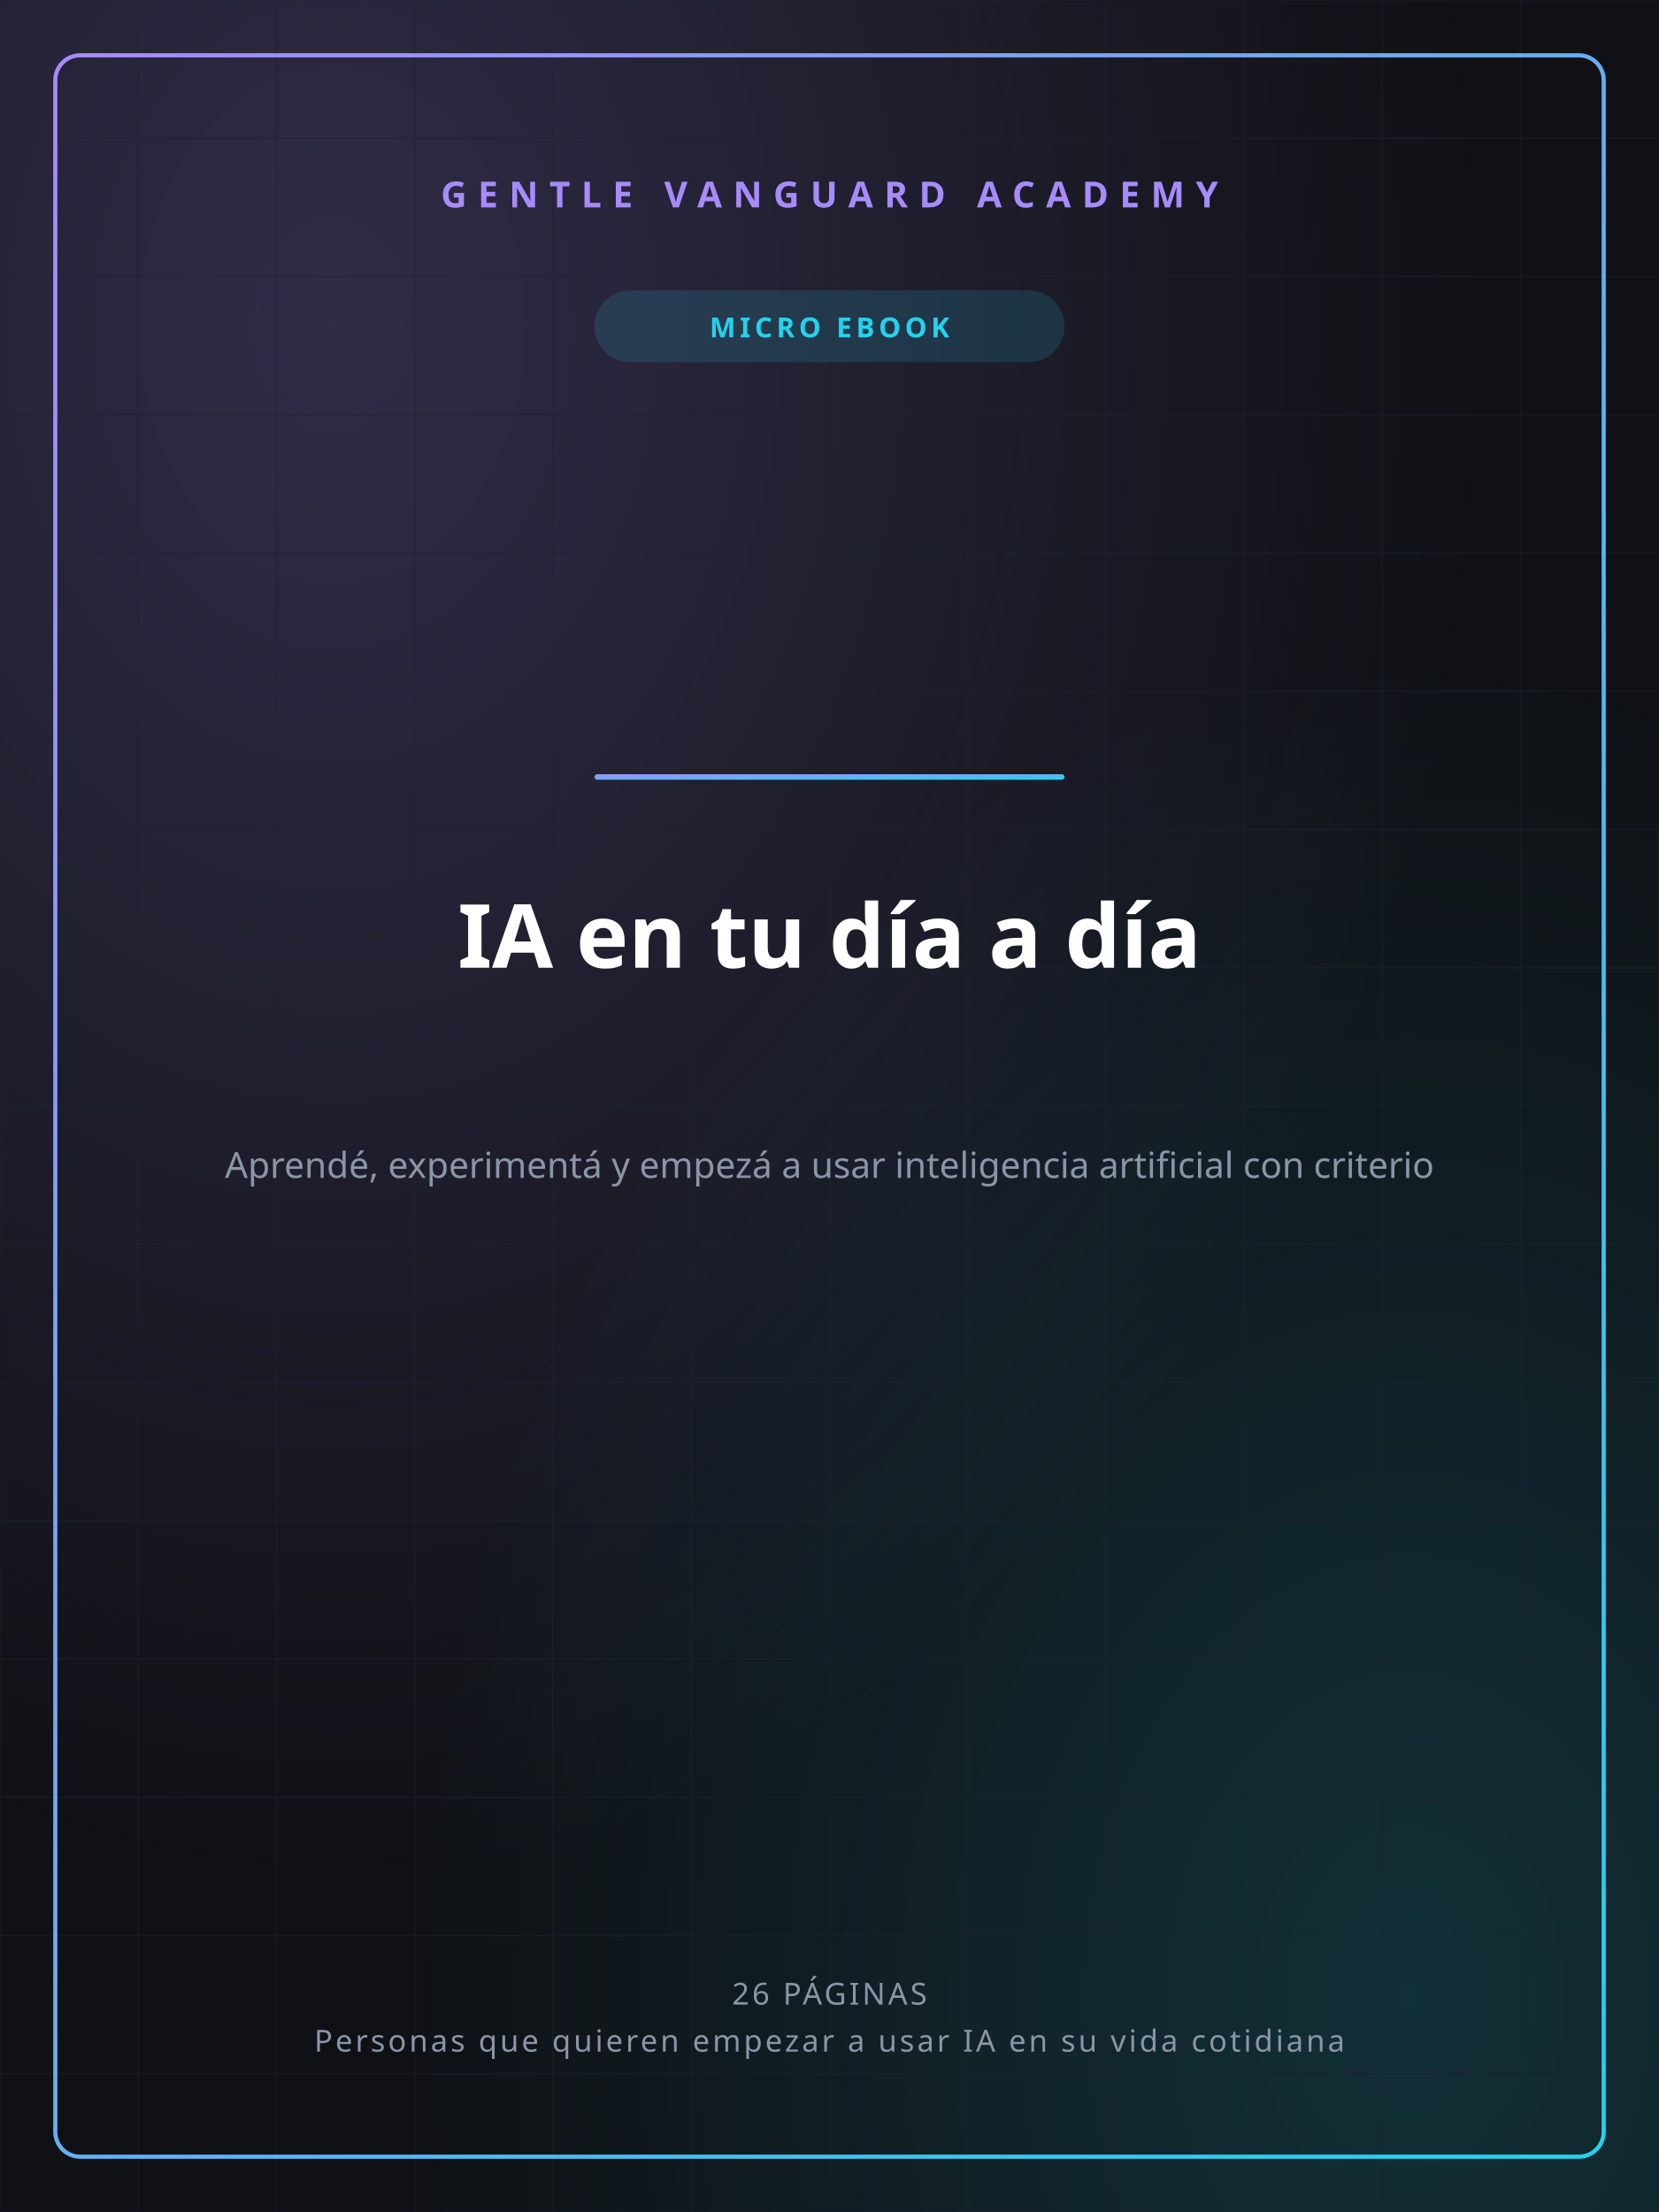
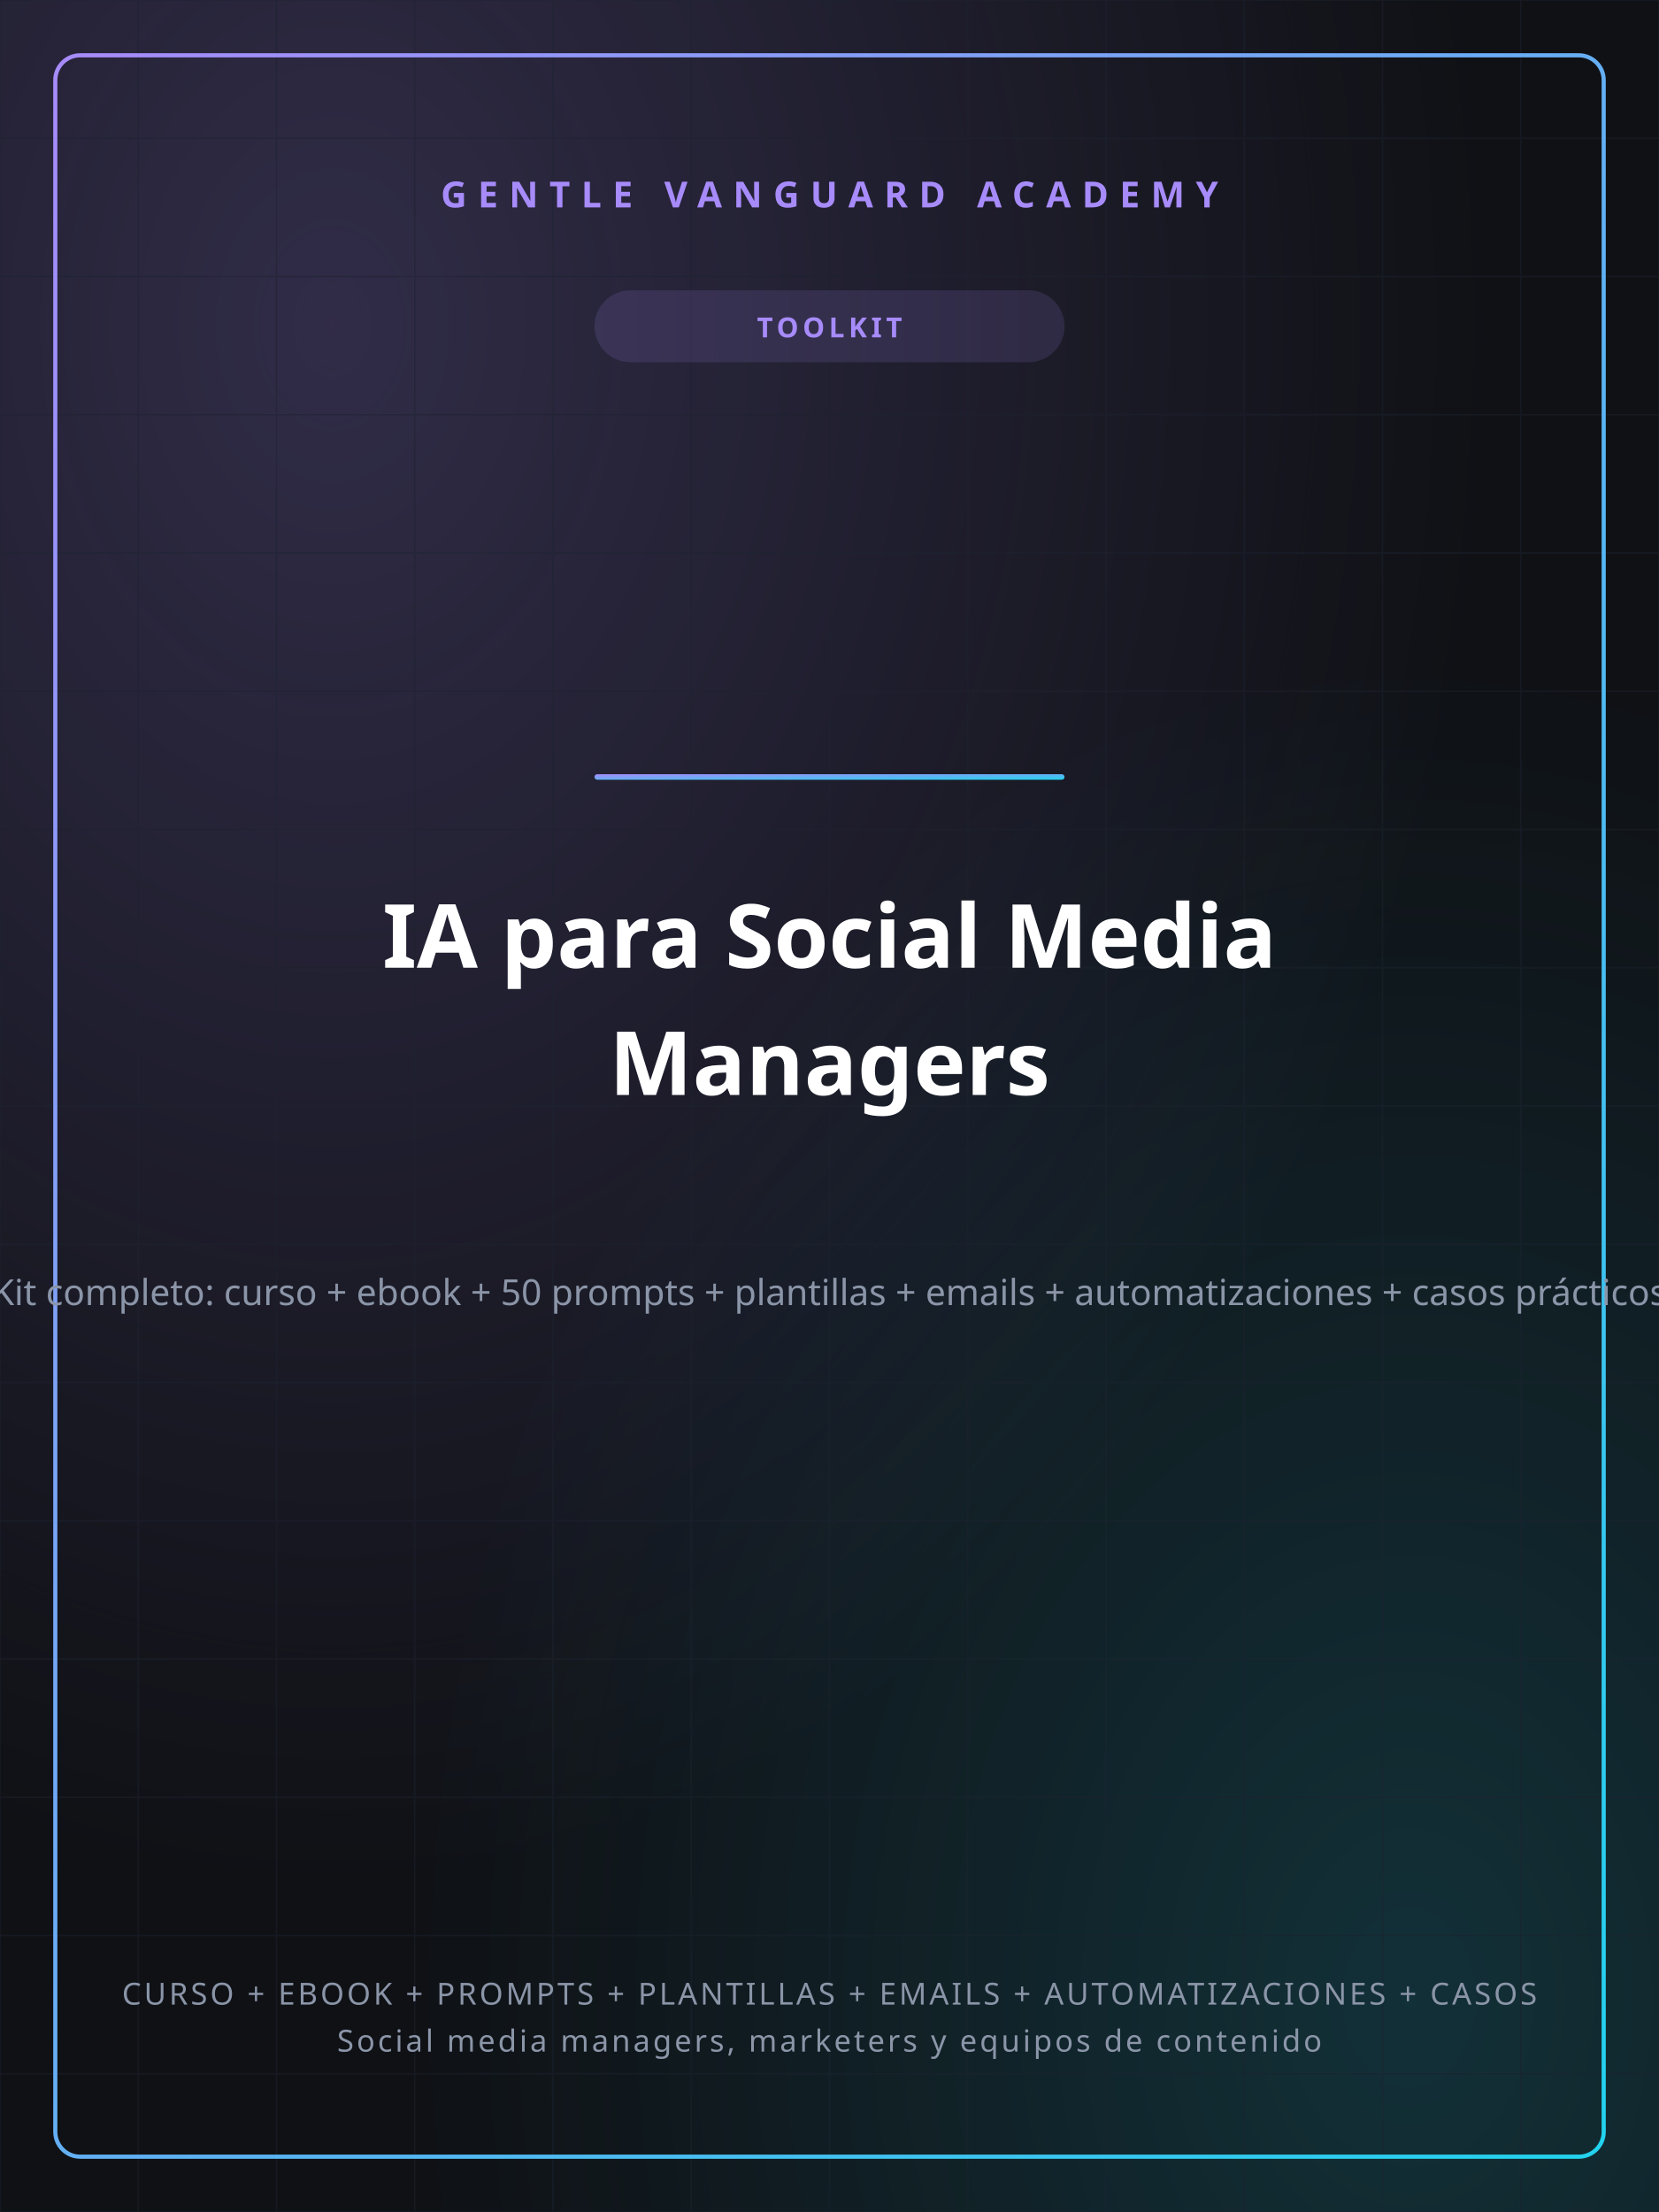
<svg xmlns="http://www.w3.org/2000/svg" width="1200" height="1600" viewBox="0 0 1200 1600">
  <defs>
    <linearGradient id="gvGrad" x1="0" y1="0" x2="1" y2="1">
      <stop offset="0%" stop-color="#A78BFA" />
      <stop offset="100%" stop-color="#22D3EE" />
    </linearGradient>
    <radialGradient id="glowA" cx="0.2" cy="0.15" r="0.7">
      <stop offset="0%" stop-color="#A78BFA" stop-opacity="0.22" />
      <stop offset="100%" stop-color="#A78BFA" stop-opacity="0" />
    </radialGradient>
    <radialGradient id="glowB" cx="0.85" cy="0.9" r="0.6">
      <stop offset="0%" stop-color="#22D3EE" stop-opacity="0.16" />
      <stop offset="100%" stop-color="#22D3EE" stop-opacity="0" />
    </radialGradient>
  </defs>
  <rect width="1200" height="1600" fill="#0F1115" />
  <rect width="1200" height="1600" fill="url(#glowA)" />
  <rect width="1200" height="1600" fill="url(#glowB)" />
  <g stroke="#1c2230" stroke-width="1" opacity="0.5">
    <line x1="0" y1="0" x2="0" y2="1600" />
    <line x1="100" y1="0" x2="100" y2="1600" />
    <line x1="200" y1="0" x2="200" y2="1600" />
    <line x1="300" y1="0" x2="300" y2="1600" />
    <line x1="400" y1="0" x2="400" y2="1600" />
    <line x1="500" y1="0" x2="500" y2="1600" />
    <line x1="600" y1="0" x2="600" y2="1600" />
    <line x1="700" y1="0" x2="700" y2="1600" />
    <line x1="800" y1="0" x2="800" y2="1600" />
    <line x1="900" y1="0" x2="900" y2="1600" />
    <line x1="1000" y1="0" x2="1000" y2="1600" />
    <line x1="1100" y1="0" x2="1100" y2="1600" />
    <line x1="1200" y1="0" x2="1200" y2="1600" />
    <line x1="0" y1="0" x2="1200" y2="0" />
    <line x1="0" y1="100" x2="1200" y2="100" />
    <line x1="0" y1="200" x2="1200" y2="200" />
    <line x1="0" y1="300" x2="1200" y2="300" />
    <line x1="0" y1="400" x2="1200" y2="400" />
    <line x1="0" y1="500" x2="1200" y2="500" />
    <line x1="0" y1="600" x2="1200" y2="600" />
    <line x1="0" y1="700" x2="1200" y2="700" />
    <line x1="0" y1="800" x2="1200" y2="800" />
    <line x1="0" y1="900" x2="1200" y2="900" />
    <line x1="0" y1="1000" x2="1200" y2="1000" />
    <line x1="0" y1="1100" x2="1200" y2="1100" />
    <line x1="0" y1="1200" x2="1200" y2="1200" />
    <line x1="0" y1="1300" x2="1200" y2="1300" />
    <line x1="0" y1="1400" x2="1200" y2="1400" />
    <line x1="0" y1="1500" x2="1200" y2="1500" />
    <line x1="0" y1="1600" x2="1200" y2="1600" />
  </g>
  <rect x="40" y="40" width="1120" height="1520" fill="none" stroke="url(#gvGrad)" stroke-width="3" rx="18" />
  <text x="600" y="150" text-anchor="middle" font-family="'Space Grotesk','Segoe UI',sans-serif" font-size="26" font-weight="700" fill="#A78BFA" letter-spacing="8">GENTLE VANGUARD ACADEMY</text>
-   <rect x="430" y="210" width="340" height="52" rx="26" fill="#22D3EE" opacity="0.14" />
-   <text x="600" y="244" text-anchor="middle" font-family="'Space Grotesk','Segoe UI',sans-serif" font-size="20" font-weight="700" fill="#22D3EE" letter-spacing="3">MICRO EBOOK</text>
+   <rect x="430" y="210" width="340" height="52" rx="26" fill="#A78BFA" opacity="0.14" />
+   <text x="600" y="244" text-anchor="middle" font-family="'Space Grotesk','Segoe UI',sans-serif" font-size="20" font-weight="700" fill="#A78BFA" letter-spacing="3">TOOLKIT</text>
  <rect x="430" y="560" width="340" height="4" rx="2" fill="url(#gvGrad)" />
-   <text x="600" y="700" text-anchor="middle" font-family="'Space Grotesk','Segoe UI',sans-serif" font-size="64" font-weight="800" fill="#ffffff">IA en tu día a día</text>
-   <text x="600" y="852" text-anchor="middle" font-family="'Space Grotesk','Segoe UI',sans-serif" font-size="26" font-weight="400" fill="#8b95a8">Aprendé, experimentá y empezá a usar inteligencia artificial con criterio</text>
-   <text x="600" y="1450" text-anchor="middle" font-family="'Space Grotesk','Segoe UI',sans-serif" font-size="22" font-weight="500" fill="#8b95a8" letter-spacing="2">26 PÁGINAS</text>
-   <text x="600" y="1484" text-anchor="middle" font-family="'Space Grotesk','Segoe UI',sans-serif" font-size="22" font-weight="500" fill="#8b95a8" letter-spacing="2">Personas que quieren empezar a usar IA en su vida cotidiana</text>
+   <text x="600" y="700" text-anchor="middle" font-family="'Space Grotesk','Segoe UI',sans-serif" font-size="64" font-weight="800" fill="#ffffff">IA para Social Media</text>
+   <text x="600" y="792" text-anchor="middle" font-family="'Space Grotesk','Segoe UI',sans-serif" font-size="64" font-weight="800" fill="#ffffff">Managers</text>
+   <text x="600" y="944" text-anchor="middle" font-family="'Space Grotesk','Segoe UI',sans-serif" font-size="26" font-weight="400" fill="#8b95a8">Kit completo: curso + ebook + 50 prompts + plantillas + emails + automatizaciones + casos prácticos</text>
+   <text x="600" y="1450" text-anchor="middle" font-family="'Space Grotesk','Segoe UI',sans-serif" font-size="22" font-weight="500" fill="#8b95a8" letter-spacing="2">CURSO + EBOOK + PROMPTS + PLANTILLAS + EMAILS + AUTOMATIZACIONES + CASOS</text>
+   <text x="600" y="1484" text-anchor="middle" font-family="'Space Grotesk','Segoe UI',sans-serif" font-size="22" font-weight="500" fill="#8b95a8" letter-spacing="2">Social media managers, marketers y equipos de contenido</text>
</svg>
